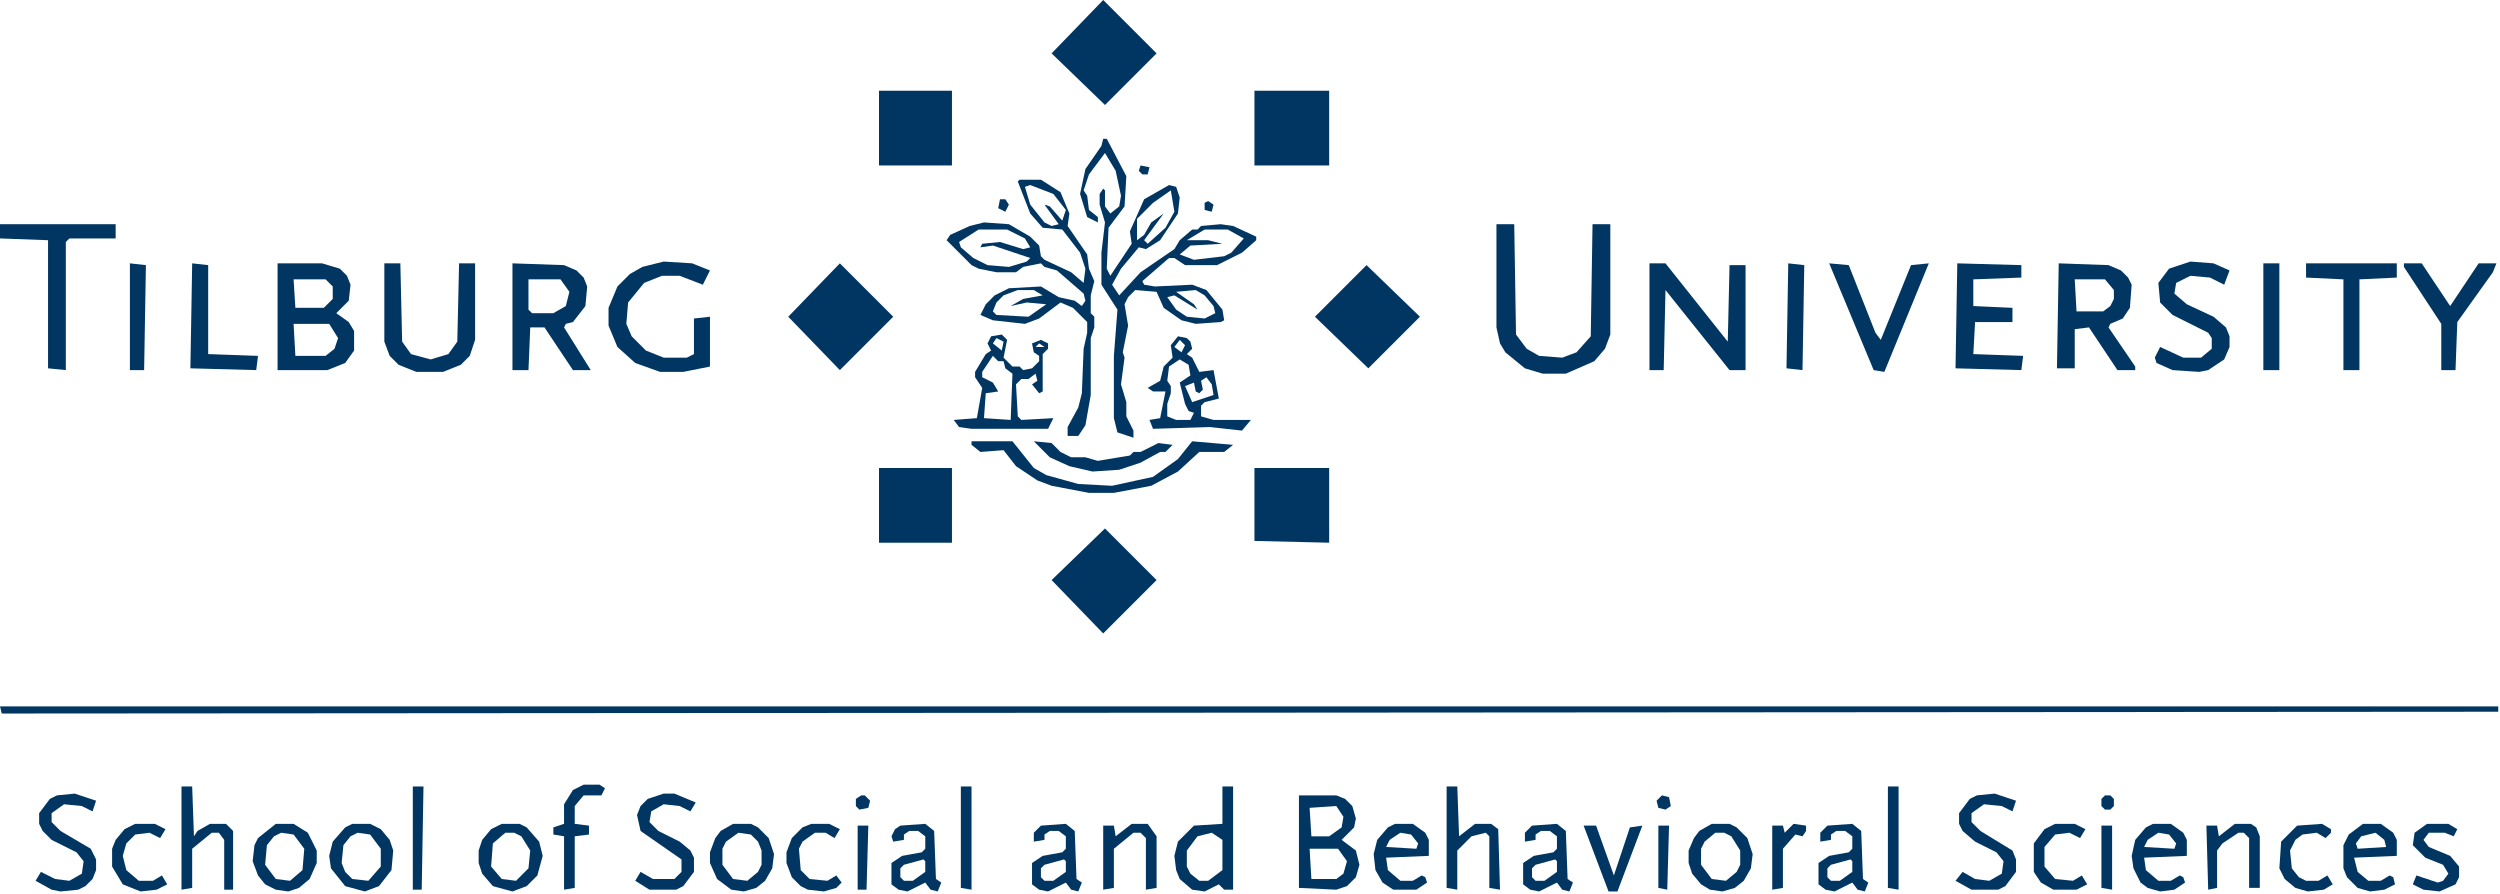
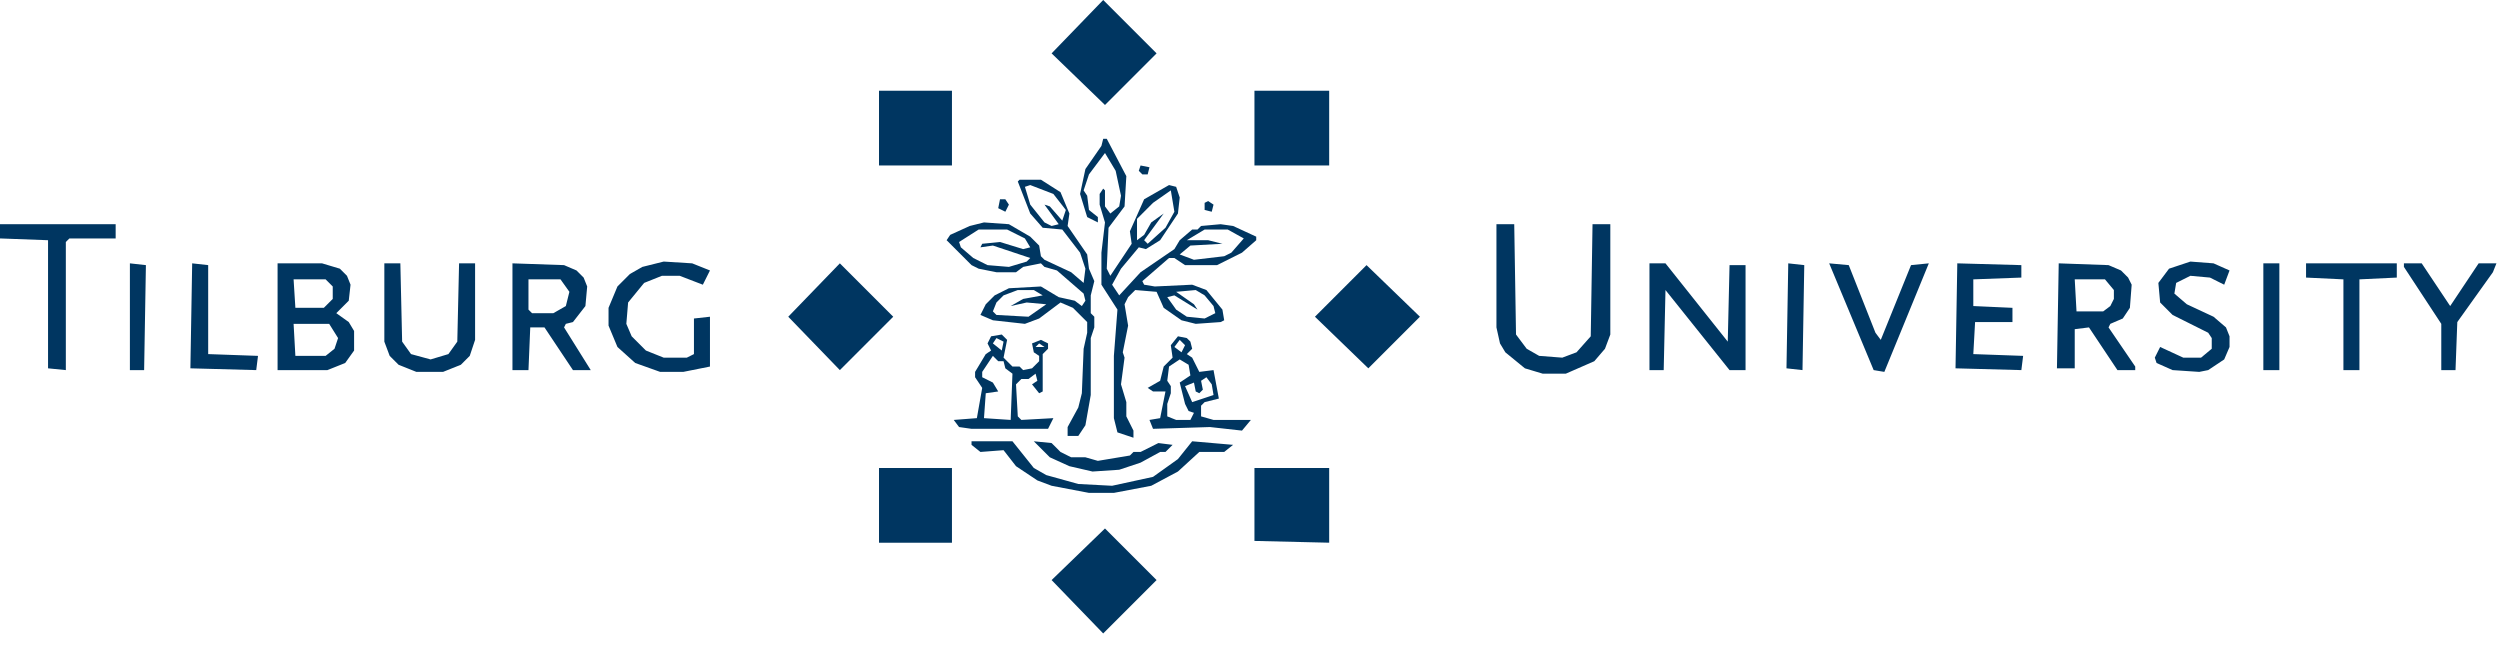
- <svg xmlns="http://www.w3.org/2000/svg" viewBox="0 0 1405 502">
+ <svg xmlns="http://www.w3.org/2000/svg" viewBox="0 0 1405 370">
  <path d="M1181 464L1181 499L1187 500L1187 464ZM932 464L932 499L937 500L938 464ZM890 464L904 501L909 501L923 464L916 465L907 492L897 464ZM482 464L482 500L487 500L488 464ZM1364 463L1357 468L1356 475L1363 482L1373 486L1376 491L1373 495L1370 496L1358 492L1356 497L1362 500L1371 501L1380 497L1382 493L1382 487L1377 481L1365 476L1362 472L1365 468L1374 468L1379 470L1381 466L1376 463ZM1328 463L1320 469L1317 475L1317 488L1319 493L1325 499L1332 501L1340 500L1346 497L1345 493L1343 492L1338 495L1331 495L1325 490L1323 482L1347 481L1347 472L1345 468L1338 463ZM1324 474L1327 470L1335 468L1340 472L1341 476L1325 477ZM1291 464L1282 473L1281 488L1284 494L1290 499L1297 501L1306 500L1311 497L1308 492L1303 495L1296 495L1292 493L1288 488L1287 478L1290 472L1294 469L1302 468L1307 471L1310 468L1310 466L1305 463ZM1268 465L1265 463L1256 463L1247 470L1246 464L1240 464L1241 500L1246 499L1246 478L1249 474L1258 468L1261 468L1264 471L1264 499L1270 499L1270 470ZM1210 463L1206 465L1200 472L1198 481L1199 488L1203 496L1207 499L1214 501L1222 500L1228 496L1227 493L1225 492L1220 495L1213 495L1206 489L1205 482L1229 481L1229 472L1227 468L1220 463ZM1205 476L1207 472L1213 468L1219 469L1223 474L1222 477ZM1155 463L1149 466L1143 474L1143 490L1147 496L1154 500L1167 500L1173 497L1170 492L1165 495L1155 494L1149 487L1149 476L1155 469L1163 468L1169 471L1172 466L1166 463ZM1027 464L1023 468L1023 473L1029 472L1029 469L1032 467L1037 467L1041 470L1041 477L1039 479L1028 481L1022 485L1022 497L1026 500L1031 501L1041 496L1044 500L1048 501L1050 496L1047 494L1046 467L1041 463ZM1041 484L1041 490L1034 495L1029 495L1027 493L1027 488L1029 486L1040 483ZM1008 463L1003 468L1002 464L996 464L996 500L1002 499L1002 477L1009 469L1013 470L1015 467L1015 464ZM962 463L955 467L952 471L949 478L949 485L951 491L956 497L961 500L968 501L975 499L980 495L984 488L985 480L982 471L976 465L972 463ZM964 468L969 468L973 470L978 478L978 486L976 490L970 495L962 494L956 486L956 477L958 473ZM861 464L857 468L857 473L863 472L863 469L866 467L871 467L875 470L875 477L873 479L862 481L856 485L856 497L860 500L865 501L875 496L878 500L882 501L884 496L881 494L880 467L875 463ZM875 484L875 490L868 495L863 495L861 493L861 488L863 486L874 483ZM784 463L780 465L774 472L772 480L773 489L777 496L783 500L796 500L802 496L801 493L799 492L794 495L787 495L780 489L779 482L803 481L803 472L801 468L794 463ZM779 476L781 472L787 468L793 469L797 474L796 477ZM645 463L636 463L627 470L626 464L620 464L620 500L626 499L626 477L637 468L641 468L644 471L644 500L650 499L650 470ZM585 464L581 468L581 473L587 472L587 469L590 467L595 467L599 470L599 477L597 479L586 481L580 485L580 497L584 500L589 501L599 496L602 500L606 501L608 496L605 494L604 467L599 463ZM599 484L599 490L592 495L587 495L585 493L585 488L587 486L598 483ZM506 464L503 466L501 470L502 473L508 472L508 469L511 467L516 467L520 470L520 477L518 479L507 481L501 485L501 497L505 500L510 501L520 496L523 500L527 501L529 496L526 494L525 467L520 463ZM520 484L520 490L513 495L508 495L506 493L506 488L508 486L519 483ZM456 463L451 465L445 471L442 479L442 485L445 493L450 498L454 500L463 501L470 499L473 496L470 492L465 495L455 494L450 489L449 477L451 473L458 468L464 468L469 471L472 466L466 463ZM412 463L405 467L402 471L399 479L399 485L403 494L411 500L418 501L425 499L430 495L434 488L435 480L432 471L426 465L422 463ZM415 468L422 469L426 473L428 478L428 486L426 490L420 495L412 494L406 486L406 477L408 473ZM282 463L276 466L271 472L269 478L269 485L271 491L277 498L288 501L296 498L302 492L305 481L303 473L296 465L292 463ZM284 468L289 468L293 470L298 478L297 488L290 495L282 494L276 487L277 474ZM198 463L194 465L187 473L185 481L186 488L194 498L205 501L213 498L220 489L221 478L219 472L214 466L208 463ZM201 468L208 469L214 477L214 487L207 495L198 494L194 490L192 485L193 475L197 470ZM155 463L145 471L143 475L142 484L145 492L149 497L155 500L162 501L168 499L174 494L178 485L178 478L173 468L165 463ZM158 468L165 469L171 477L170 489L163 495L155 494L149 486L150 475L154 470ZM76 463L70 466L65 472L63 477L63 487L69 497L79 501L88 500L94 497L91 492L86 495L78 495L71 489L69 481L71 474L76 469L84 468L90 471L93 466L87 463ZM1183 447L1181 449L1181 453L1183 455L1186 455L1188 453L1188 449L1186 447ZM934 447L931 450L932 454L936 455L939 453L938 448ZM730 447L730 499L751 500L757 498L762 493L764 486L762 478L754 472L761 465L762 460L760 453L756 449L751 447ZM736 477L752 477L757 484L755 491L751 494L737 494ZM736 454L751 453L755 459L754 465L747 470L737 470ZM484 447L481 449L481 453L483 455L488 454L489 450L486 447ZM1121 446L1111 447L1107 449L1101 457L1101 463L1103 467L1110 473L1122 479L1126 484L1125 491L1118 495L1110 494L1103 490L1099 495L1108 500L1123 500L1127 498L1133 490L1133 483L1131 478L1113 467L1108 462L1108 457L1115 452L1125 453L1131 456L1133 450ZM379 446L373 446L364 449L360 453L358 458L360 467L383 483L383 490L379 494L367 494L360 490L357 495L365 500L380 500L384 498L390 490L390 482L388 478L382 473L370 467L365 462L366 456L373 452L382 453L388 456L391 451ZM42 446L32 447L28 449L22 457L22 463L24 467L29 472L43 479L47 484L46 491L39 495L31 494L23 490L20 495L29 500L34 501L44 500L48 498L52 494L54 489L54 483L51 477L34 467L29 462L29 457L36 452L46 453L52 456L54 450ZM1061 442L1061 499L1067 500L1067 442ZM813 442L813 499L819 500L819 478L827 470L835 468L837 470L837 499L843 500L842 466L838 463L829 463L820 470L819 442ZM693 442L687 442L687 463L671 464L662 473L660 481L661 489L663 494L670 500L677 501L685 497L688 500L693 500ZM681 468L687 472L687 489L679 495L674 495L669 491L667 487L667 478L673 470ZM540 442L540 499L546 500L546 442ZM232 442L232 500L237 500L238 442ZM102 442L102 500L108 499L108 477L119 468L123 468L126 472L126 500L131 500L131 467L127 463L118 463L111 467L109 470L108 442ZM337 441L328 441L322 444L317 452L317 463L311 465L311 469L317 470L317 500L323 499L323 470L331 469L331 464L323 463L323 453L328 447L338 447L340 443ZM0 397L1 401L1404 400L1404 397ZM621 297L591 326L620 356L650 326ZM705 263L705 304L747 305L747 263ZM494 263L494 305L535 305L535 263ZM581 248L590 257L601 262L614 265L629 264L641 260L652 254L655 254L659 250L651 249L641 254L637 254L635 256L617 259L610 257L602 257L596 254L591 249ZM546 248L546 250L551 254L564 253L571 262L583 270L591 273L612 277L626 277L647 273L662 265L674 254L688 254L693 250L670 248L662 258L648 268L625 273L606 272L588 267L581 263L569 248ZM662 189L658 194L659 201L654 206L652 214L645 218L648 220L655 220L652 235L646 236L648 241L680 240L698 242L703 236L682 236L675 234L675 228L677 226L685 224L682 208L674 209L670 201L667 199L670 196L669 192L667 190ZM678 212L681 216L682 222L670 226L666 217L671 215L672 220L674 221L676 219L675 214ZM663 202L668 205L669 211L663 215L666 227L668 231L671 232L669 236L661 236L656 234L656 227L658 221L658 217L656 214L657 206ZM663 191L666 194L664 198L660 195ZM557 189L555 193L557 197L554 199L548 209L548 212L552 218L549 235L536 236L539 240L546 241L589 241L592 235L574 236L572 234L571 216L574 213L578 213L582 210L583 214L580 216L584 221L586 220L586 199L589 196L589 193L585 191L580 193L581 198L584 200L584 203L580 207L575 208L573 206L569 206L564 201L566 191L563 188ZM558 200L561 203L564 203L565 207L569 210L568 236L553 235L554 221L561 220L558 215L552 212L552 209ZM582 195L584 193L587 195ZM560 190L564 192L563 197L558 193ZM768 149L739 178L769 207L798 178ZM1351 148L1351 150L1372 182L1372 208L1380 208L1381 181L1401 153L1403 148L1393 148L1377 172L1361 148ZM1296 148L1296 156L1317 157L1317 208L1326 208L1326 157L1347 156L1347 148ZM1272 148L1272 208L1281 208L1281 148ZM1157 148L1156 207L1166 207L1166 185L1174 184L1190 208L1200 208L1200 206L1185 184L1186 182L1193 179L1197 173L1198 160L1196 156L1192 152L1185 149ZM1166 157L1183 157L1188 163L1188 168L1186 172L1182 175L1167 175ZM1100 148L1099 207L1136 208L1137 200L1109 199L1110 181L1131 181L1131 173L1109 172L1109 157L1136 156L1136 149ZM1028 148L1053 208L1059 209L1084 148L1074 149L1057 191L1054 187L1039 149ZM1005 148L1004 207L1013 208L1014 149ZM927 148L927 208L935 208L936 163L972 208L981 208L981 149L972 149L971 192L936 148ZM472 148L443 178L472 208L502 178ZM288 148L288 208L297 208L298 184L306 184L322 208L332 208L317 184L318 182L322 181L329 172L330 161L328 156L324 152L317 149ZM297 157L315 157L320 164L318 172L311 176L299 176L297 174ZM216 148L216 192L219 200L224 205L234 209L249 209L259 205L264 200L267 191L267 148L258 148L257 192L252 199L242 202L231 199L226 192L225 148ZM156 148L156 208L184 208L194 204L199 197L199 186L196 181L189 176L196 169L197 160L195 155L191 151L181 148ZM165 182L185 182L190 190L188 196L183 200L166 200ZM165 157L183 157L187 161L187 168L182 173L166 173ZM108 148L107 207L144 208L145 200L117 199L117 149ZM73 148L73 208L81 208L82 149ZM1244 148L1231 147L1219 151L1213 159L1214 170L1221 177L1241 187L1243 190L1243 196L1237 201L1227 201L1214 195L1211 201L1212 204L1221 208L1236 209L1241 208L1250 202L1253 195L1253 189L1251 184L1244 178L1229 171L1222 165L1223 159L1231 155L1242 156L1250 160L1253 152ZM354 154L347 161L342 173L342 183L347 195L357 204L371 209L384 209L399 206L399 178L390 179L390 199L386 201L373 201L363 197L355 189L352 182L353 170L362 159L372 155L382 155L395 160L399 152L389 148L373 147L361 150ZM841 126L841 184L843 193L846 198L857 207L867 210L880 210L896 203L902 196L905 188L905 126L895 126L894 189L886 198L878 201L865 200L858 196L852 188L851 126ZM0 126L0 134L27 135L27 207L37 208L37 136L39 134L65 134L65 126ZM677 114L677 118L681 119L682 115L679 113ZM562 112L561 117L565 119L567 115L565 112ZM573 101L572 102L579 120L586 128L597 129L607 142L610 151L609 159L602 153L587 146L585 144L584 138L579 133L567 126L553 125L545 127L534 132L532 135L546 149L550 151L560 153L571 153L575 150L585 148L587 150L594 152L609 165L610 169L608 172L604 169L595 167L585 161L567 162L559 166L554 171L551 177L558 180L576 182L584 179L596 170L603 173L611 181L611 187L609 196L608 221L606 229L600 240L600 245L606 245L610 239L613 222L613 190L615 184L615 178L613 176L613 166L615 158L612 151L611 143L600 127L601 120L596 108L585 101ZM558 175L560 170L564 166L572 163L581 163L586 166L575 168L568 172L577 170L588 171L578 178L560 177ZM539 136L550 129L566 129L576 134L579 139L575 140L562 136L552 137L551 139L558 138L579 145L577 147L567 150L555 149L547 145L540 139ZM576 105L579 104L592 109L599 118L597 124L590 116L587 115L595 126L591 127L587 125L579 115ZM641 93L640 96L642 98L645 98L646 94ZM620 78L619 82L610 95L607 109L611 122L617 125L617 122L612 118L611 110L609 107L612 98L621 86L627 96L630 110L629 116L624 120L621 116L621 107L620 106L618 109L618 115L621 125L619 142L619 160L628 174L626 200L626 235L628 243L637 246L637 242L633 234L633 226L630 216L632 201L631 198L634 183L632 171L634 167L638 163L650 164L654 173L664 180L672 182L686 181L688 180L687 174L678 163L670 160L649 161L643 160L642 158L657 145L660 145L666 149L684 149L698 142L706 135L706 133L693 127L686 126L675 127L673 129L670 129L663 135L660 140L641 153L629 166L625 160L630 151L640 139L644 140L652 135L662 120L663 111L661 105L657 104L643 112L635 130L636 137L624 155L622 151L623 128L632 116L633 99L622 78ZM656 167L660 166L673 174L671 171L661 164L672 163L677 166L682 172L683 176L677 179L667 178L661 174ZM663 143L669 138L687 137L679 135L667 135L677 129L690 129L699 134L692 142L688 144L671 146ZM658 107L660 119L655 128L645 137L643 135L654 120L647 125L643 132L639 135L639 123L648 114ZM705 51L705 93L747 93L747 51ZM494 51L494 93L535 93L535 51ZM620 0L591 30L621 59L650 30Z" fill="#003661" fill-rule="evenodd" />
</svg>
